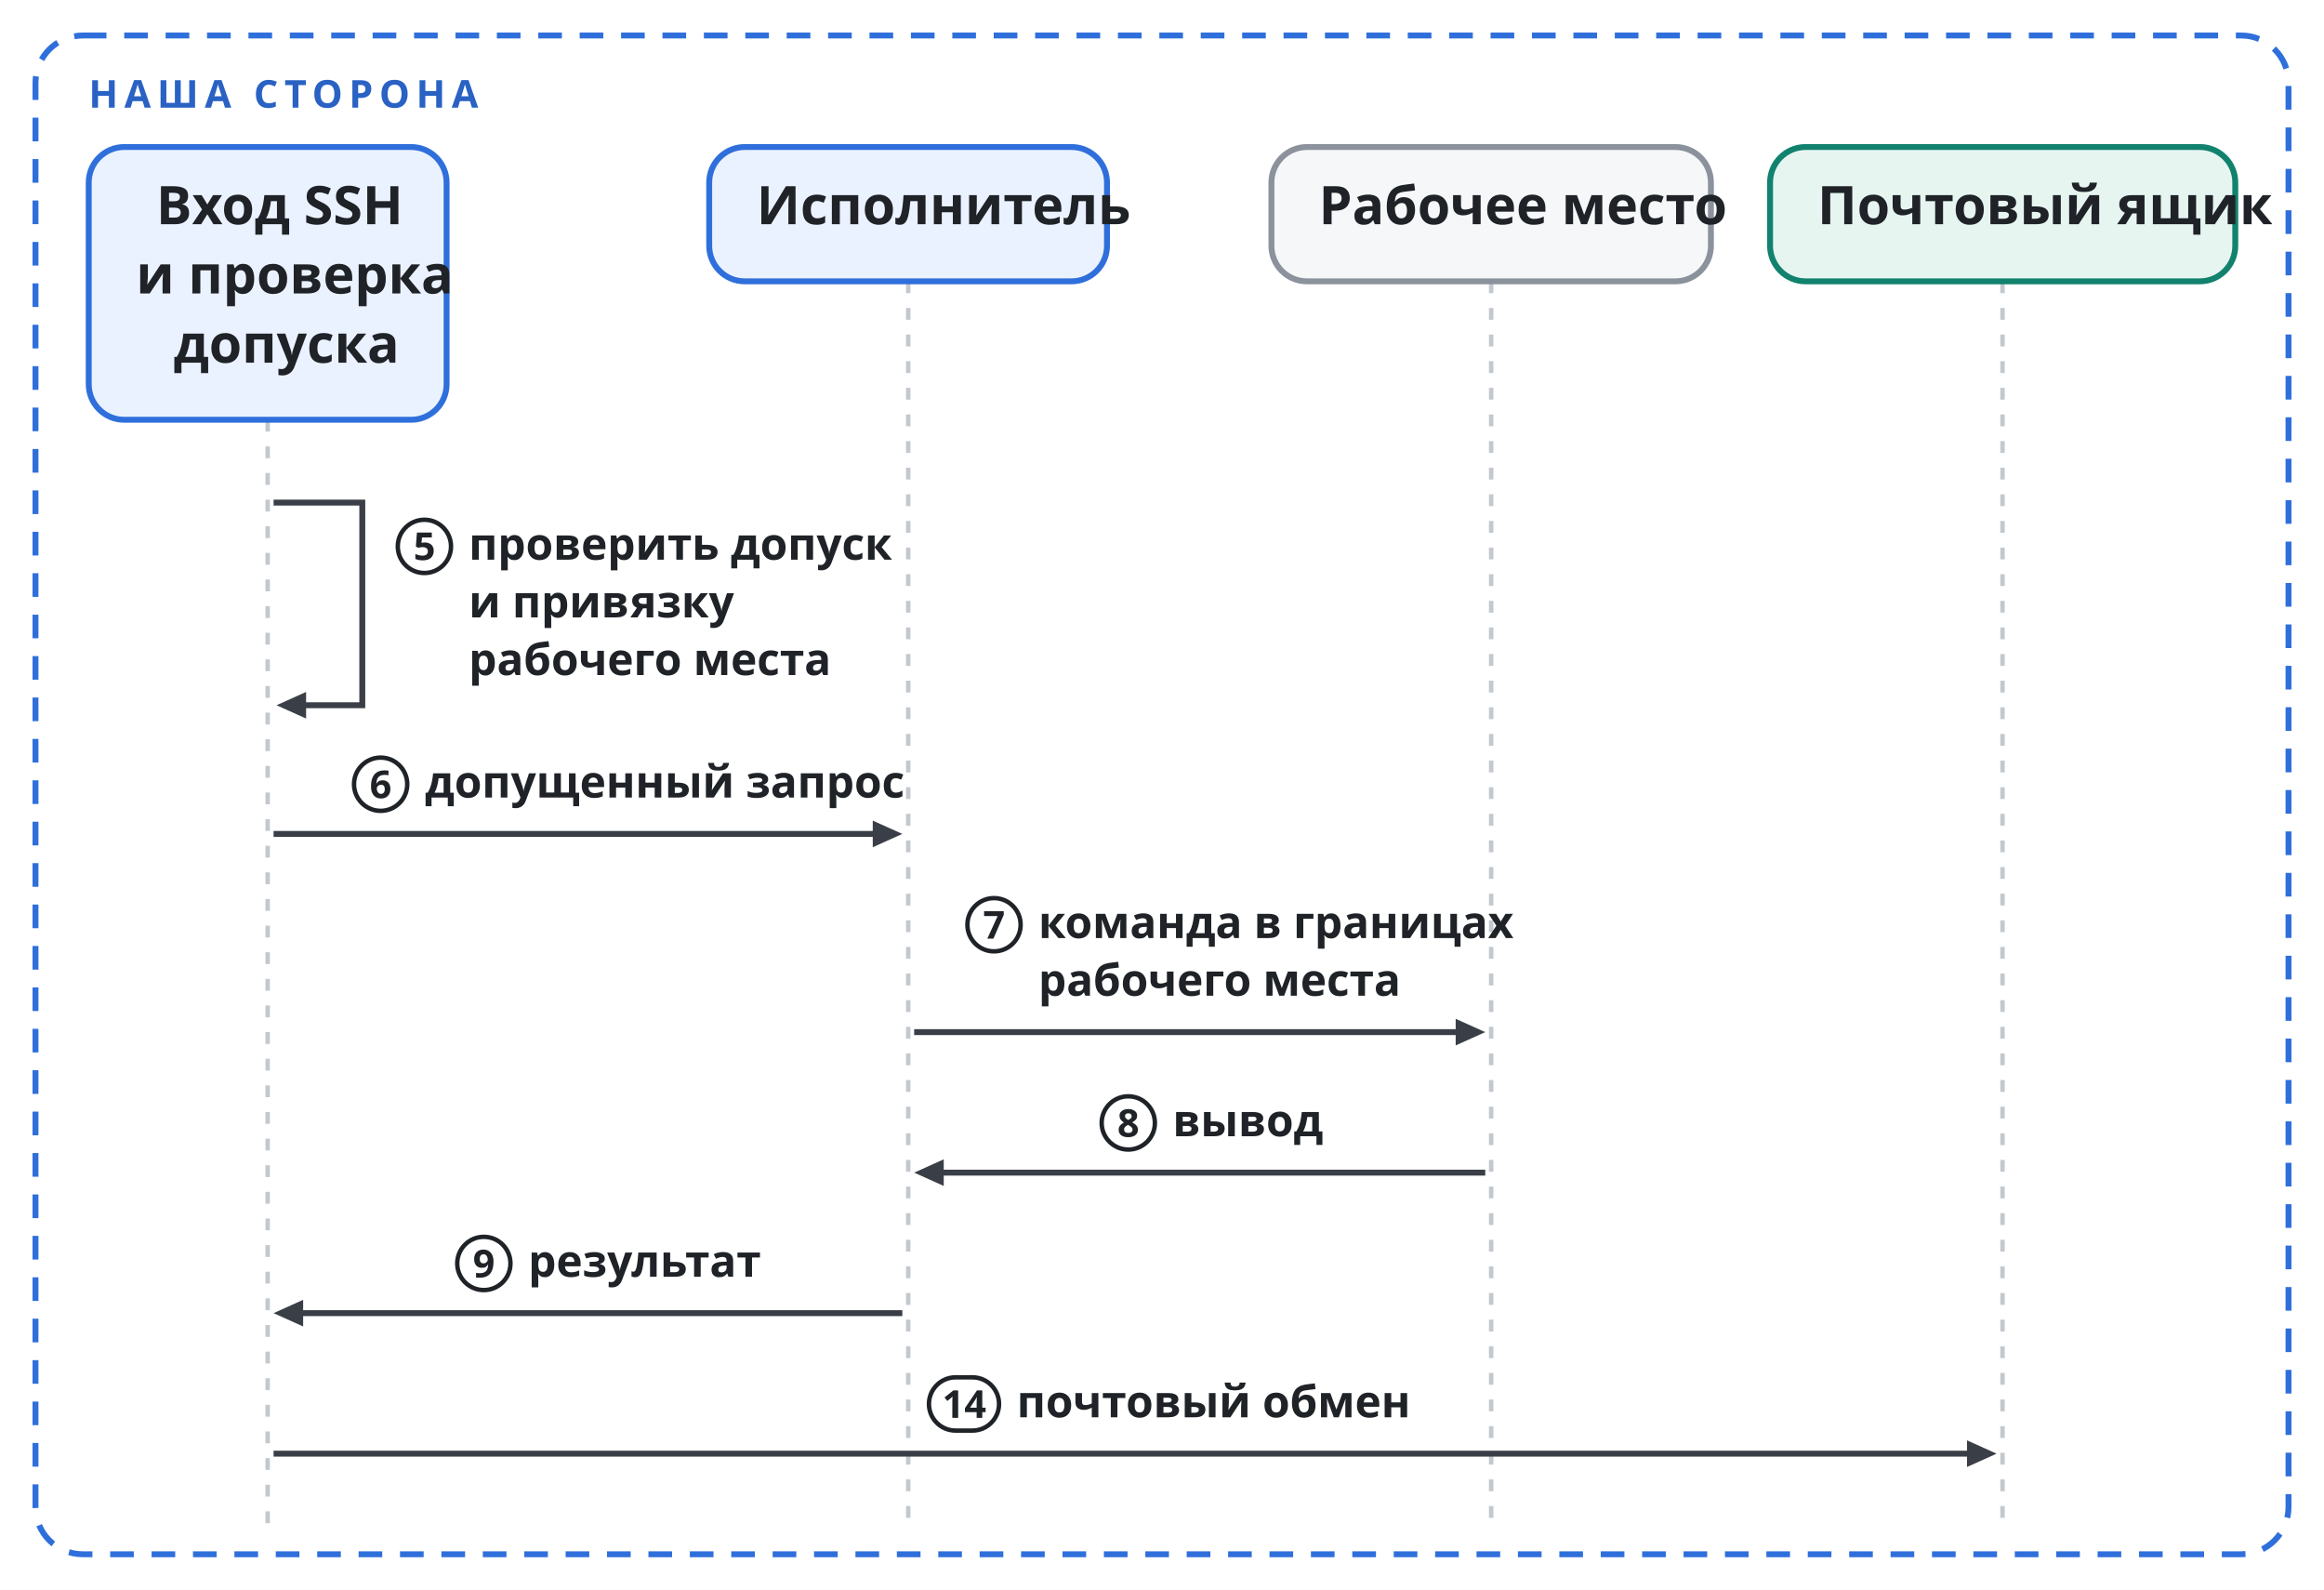
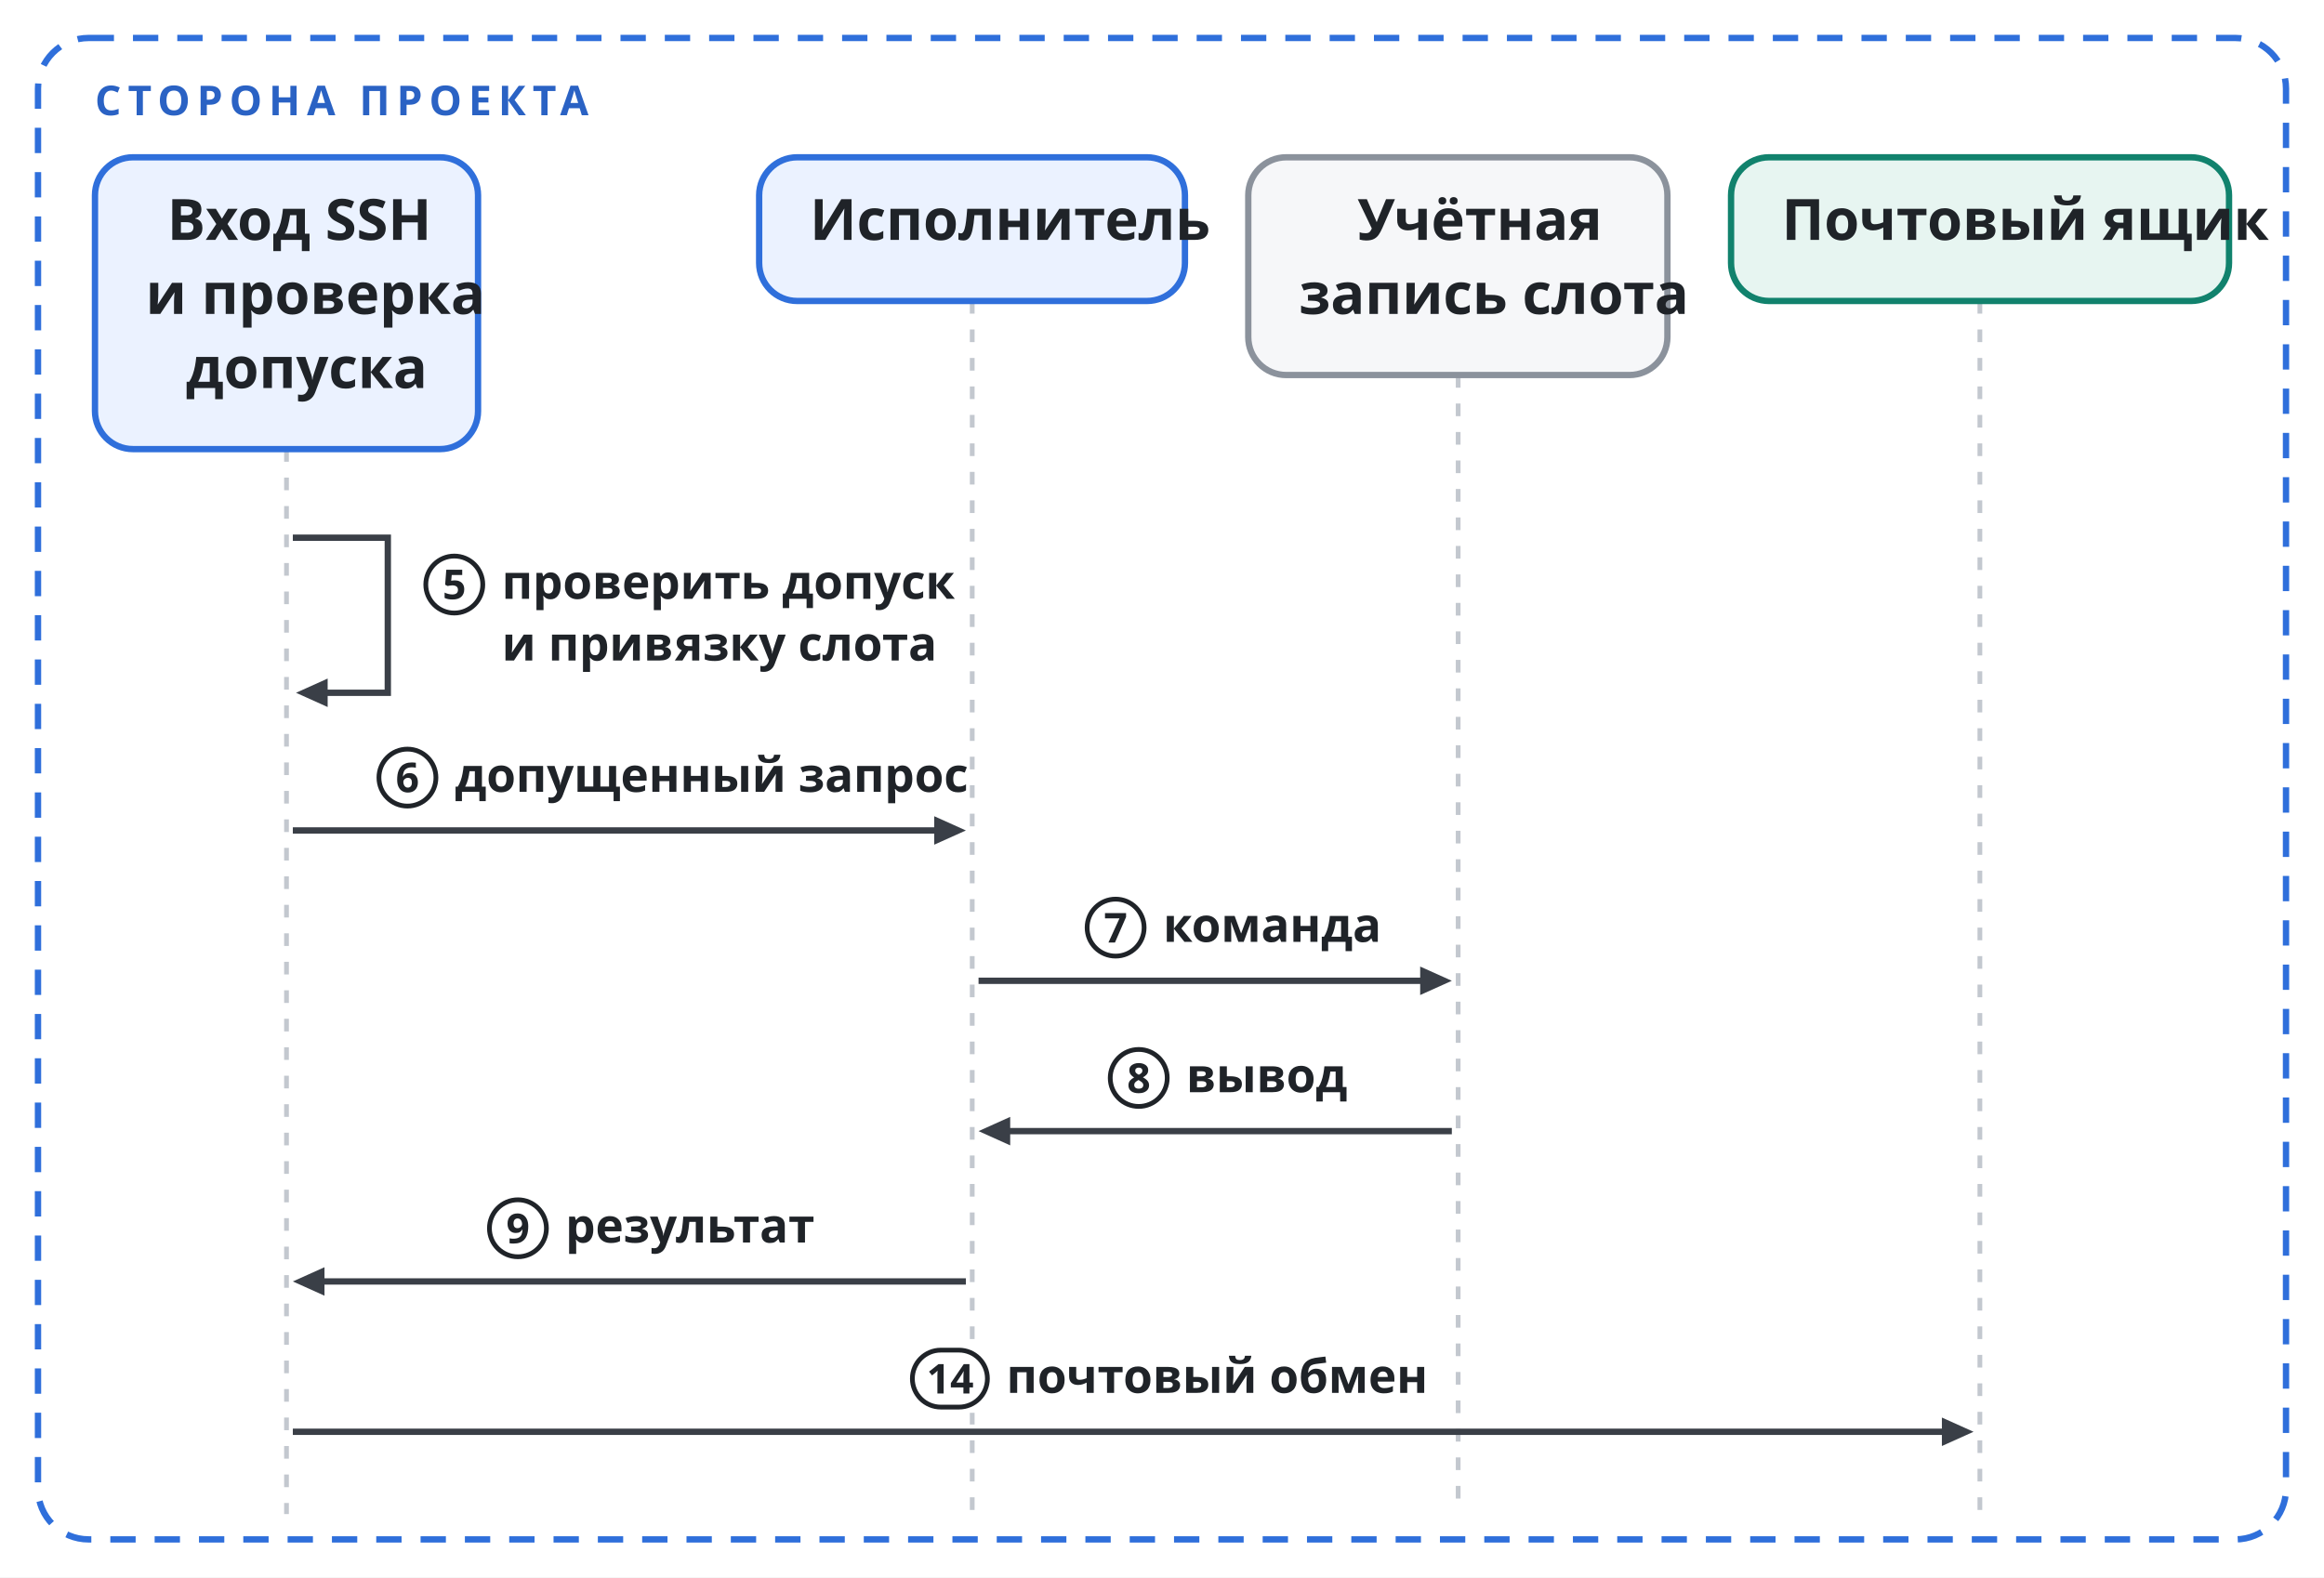
- <svg xmlns="http://www.w3.org/2000/svg" width="785.8" height="537.4" viewBox="0 0 785.8 537.4">
-   <rect width="785.8" height="537.4" fill="#ffffff" />
+ <svg xmlns="http://www.w3.org/2000/svg" width="734.1" height="498.4" viewBox="0 0 734.1 498.4">
+   <rect width="734.1" height="498.4" fill="#ffffff" />
  <g transform="translate(12 12)">
    <g transform="translate(78.5 0)">
-       <rect x="-78.5" y="0" width="761.8" height="513.4" rx="16" fill="none" stroke="#2f6fdb" stroke-width="2" stroke-dasharray="8 6" class="group" data-id="ours" />
-       <rect x="-66.5" y="10" width="129.4" height="18.9" fill="#ffffff" class="plate" />
+       <rect x="-78.5" y="0" width="710.1" height="474.4" rx="16" fill="none" stroke="#2f6fdb" stroke-width="2" stroke-dasharray="8 6" class="group" data-id="ours" />
+       <rect x="-66.5" y="10" width="154.8" height="18.9" fill="#ffffff" class="plate" />
      <text x="-60.5" y="24.4" font-size="13" fill="#2a62c4" letter-spacing="2.1">
-         <tspan font-family="PT Sans, sans-serif" font-weight="bold">НАША СТОРОНА</tspan>
+         <tspan font-family="PT Sans, sans-serif" font-weight="bold">СТОРОНА ПРОЕКТА</tspan>
      </text>
-       <line x1="0" y1="129.9" x2="0" y2="505.4" stroke="#c3c8cf" stroke-width="1.5" stroke-dasharray="4 5" />
-       <line x1="216.6" y1="83.1" x2="216.6" y2="505.4" stroke="#c3c8cf" stroke-width="1.5" stroke-dasharray="4 5" />
-       <line x1="413.7" y1="83.1" x2="413.7" y2="505.4" stroke="#c3c8cf" stroke-width="1.5" stroke-dasharray="4 5" />
-       <line x1="586.6" y1="83.1" x2="586.6" y2="505.4" stroke="#c3c8cf" stroke-width="1.5" stroke-dasharray="4 5" />
+       <line x1="0" y1="129.9" x2="0" y2="466.4" stroke="#c3c8cf" stroke-width="1.5" stroke-dasharray="4 5" />
+       <line x1="216.6" y1="83.1" x2="216.6" y2="466.4" stroke="#c3c8cf" stroke-width="1.5" stroke-dasharray="4 5" />
+       <line x1="370.1" y1="106.5" x2="370.1" y2="466.4" stroke="#c3c8cf" stroke-width="1.5" stroke-dasharray="4 5" />
+       <line x1="534.9" y1="83.1" x2="534.9" y2="466.4" stroke="#c3c8cf" stroke-width="1.5" stroke-dasharray="4 5" />
      <rect x="-60.5" y="37.7" width="121" height="92.2" rx="12" fill="#ebf2ff" stroke="#2f6fdb" stroke-width="2" class="box" data-id="ssh" />
      <text x="-37.7" y="63.8" font-size="18" fill="#1f2328">
        <tspan font-family="PT Sans, sans-serif" font-weight="bold">Вход SSH</tspan>
      </text>
      <text x="-44.5" y="87.2" font-size="18" fill="#1f2328">
        <tspan font-family="PT Sans, sans-serif" font-weight="bold">и проверка</tspan>
      </text>
      <text x="-31.8" y="110.6" font-size="18" fill="#1f2328">
        <tspan font-family="PT Sans, sans-serif" font-weight="bold">допуска</tspan>
      </text>
      <rect x="149.3" y="37.7" width="134.5" height="45.4" rx="12" fill="#ebf2ff" stroke="#2f6fdb" stroke-width="2" class="box" data-id="executor" />
      <text x="165.3" y="63.8" font-size="18" fill="#1f2328">
        <tspan font-family="PT Sans, sans-serif" font-weight="bold">Исполнитель</tspan>
      </text>
-       <rect x="339.4" y="37.7" width="148.6" height="45.4" rx="12" fill="#f6f7f9" stroke="#8b929c" stroke-width="2" class="box" data-id="workspace" />
-       <text x="355.4" y="63.8" font-size="18" fill="#1f2328">
-         <tspan font-family="PT Sans, sans-serif" font-weight="bold">Рабочее место</tspan>
+       <rect x="303.8" y="37.7" width="132.4" height="68.8" rx="12" fill="#f6f7f9" stroke="#8b929c" stroke-width="2" class="box" data-id="workspace" />
+       <text x="338.2" y="63.8" font-size="18" fill="#1f2328">
+         <tspan font-family="PT Sans, sans-serif" font-weight="bold">Учётная</tspan>
      </text>
-       <rect x="508" y="37.7" width="157.3" height="45.4" rx="12" fill="#e7f5f1" stroke="#11826d" stroke-width="2" class="box" data-id="mailbox" />
-       <text x="524" y="63.8" font-size="18" fill="#1f2328">
+       <text x="319.8" y="87.2" font-size="18" fill="#1f2328">
+         <tspan font-family="PT Sans, sans-serif" font-weight="bold">запись слота</tspan>
+       </text>
+       <rect x="456.3" y="37.7" width="157.3" height="45.4" rx="12" fill="#e7f5f1" stroke="#11826d" stroke-width="2" class="box" data-id="mailbox" />
+       <text x="472.3" y="63.8" font-size="18" fill="#1f2328">
        <tspan font-family="PT Sans, sans-serif" font-weight="bold">Почтовый ящик</tspan>
      </text>
-       <path d="M 2 157.9 L 32 157.9 L 32 226.4 L 9 226.4" fill="none" stroke="#3a3f47" stroke-width="2" class="edge" data-from="ssh" data-to="ssh" data-edge="m0" />
-       <polygon points="3,226.4 13,230.9 13,221.9" fill="#3a3f47" />
-       <rect x="40" y="161.9" width="150.6" height="60.5" fill="#ffffff" class="plate" />
+       <path d="M 2 157.9 L 32 157.9 L 32 206.9 L 9 206.9" fill="none" stroke="#3a3f47" stroke-width="2" class="edge" data-from="ssh" data-to="ssh" data-edge="m0" />
+       <polygon points="3,206.9 13,211.4 13,202.4" fill="#3a3f47" />
+       <rect x="40" y="161.9" width="150.6" height="41" fill="#ffffff" class="plate" />
      <g class="label" data-edge="m0">
        <circle cx="53" cy="172.7" r="9" fill="#ffffff" stroke="#1f2328" stroke-width="1.5" class="step" />
        <text x="49.3" y="177.3" font-size="13" fill="#1f2328">
          <tspan font-family="PT Sans, sans-serif" font-weight="bold">5</tspan>
        </text>
        <text x="68" y="177.2" font-size="15" fill="#1f2328">
          <tspan font-family="PT Sans, sans-serif" font-weight="bold">проверить допуск</tspan>
        </text>
        <text x="68" y="196.7" font-size="15" fill="#1f2328">
-           <tspan font-family="PT Sans, sans-serif" font-weight="bold">и привязку</tspan>
-         </text>
-         <text x="68" y="216.2" font-size="15" fill="#1f2328">
-           <tspan font-family="PT Sans, sans-serif" font-weight="bold">рабочего места</tspan>
+           <tspan font-family="PT Sans, sans-serif" font-weight="bold">и привязку слота</tspan>
        </text>
      </g>
-       <path d="M 2 269.9 L 208.6 269.9" fill="none" stroke="#3a3f47" stroke-width="2" class="edge" data-from="ssh" data-to="executor" data-edge="m1" />
-       <polygon points="214.6,269.9 204.6,265.4 204.6,274.4" fill="#3a3f47" />
-       <rect x="25.2" y="242.4" width="166.3" height="21.5" fill="#ffffff" class="plate" />
+       <path d="M 2 250.4 L 208.6 250.4" fill="none" stroke="#3a3f47" stroke-width="2" class="edge" data-from="ssh" data-to="executor" data-edge="m1" />
+       <polygon points="214.6,250.4 204.6,245.9 204.6,254.9" fill="#3a3f47" />
+       <rect x="25.2" y="222.9" width="166.3" height="21.5" fill="#ffffff" class="plate" />
      <g class="label" data-edge="m1">
-         <circle cx="38.2" cy="253.1" r="9" fill="#ffffff" stroke="#1f2328" stroke-width="1.5" class="step" />
-         <text x="34.5" y="257.8" font-size="13" fill="#1f2328">
+         <circle cx="38.2" cy="233.7" r="9" fill="#ffffff" stroke="#1f2328" stroke-width="1.5" class="step" />
+         <text x="34.5" y="238.3" font-size="13" fill="#1f2328">
          <tspan font-family="PT Sans, sans-serif" font-weight="bold">6</tspan>
        </text>
-         <text x="53.2" y="257.6" font-size="15" fill="#1f2328">
+         <text x="53.2" y="238.2" font-size="15" fill="#1f2328">
          <tspan font-family="PT Sans, sans-serif" font-weight="bold">допущенный запрос</tspan>
        </text>
      </g>
-       <path d="M 218.6 336.9 L 405.7 336.9" fill="none" stroke="#3a3f47" stroke-width="2" class="edge" data-from="executor" data-to="workspace" data-edge="m2" />
-       <polygon points="411.7,336.9 401.7,332.4 401.7,341.4" fill="#3a3f47" />
-       <rect x="232.6" y="289.9" width="165.1" height="41" fill="#ffffff" class="plate" />
+       <path d="M 218.6 297.9 L 362.1 297.9" fill="none" stroke="#3a3f47" stroke-width="2" class="edge" data-from="executor" data-to="workspace" data-edge="m2" />
+       <polygon points="368.1,297.9 358.1,293.4 358.1,302.4" fill="#3a3f47" />
+       <rect x="248.9" y="270.4" width="88.8" height="21.5" fill="#ffffff" class="plate" />
      <g class="label" data-edge="m2">
-         <circle cx="245.6" cy="300.6" r="9" fill="#ffffff" stroke="#1f2328" stroke-width="1.5" class="step" />
-         <text x="241.9" y="305.3" font-size="13" fill="#1f2328">
+         <circle cx="261.9" cy="281.1" r="9" fill="#ffffff" stroke="#1f2328" stroke-width="1.5" class="step" />
+         <text x="258.2" y="285.8" font-size="13" fill="#1f2328">
          <tspan font-family="PT Sans, sans-serif" font-weight="bold">7</tspan>
        </text>
-         <text x="260.6" y="305.1" font-size="15" fill="#1f2328">
-           <tspan font-family="PT Sans, sans-serif" font-weight="bold">команда в границах</tspan>
-         </text>
-         <text x="260.6" y="324.6" font-size="15" fill="#1f2328">
-           <tspan font-family="PT Sans, sans-serif" font-weight="bold">рабочего места</tspan>
+         <text x="276.9" y="285.6" font-size="15" fill="#1f2328">
+           <tspan font-family="PT Sans, sans-serif" font-weight="bold">команда</tspan>
        </text>
      </g>
-       <path d="M 411.7 384.4 L 224.6 384.4" fill="none" stroke="#3a3f47" stroke-width="2" class="edge" data-from="workspace" data-to="executor" data-edge="m3" />
-       <polygon points="218.6,384.4 228.6,388.9 228.6,379.9" fill="#3a3f47" />
-       <rect x="278" y="356.9" width="74.3" height="21.5" fill="#ffffff" class="plate" />
+       <path d="M 368.1 345.4 L 224.6 345.4" fill="none" stroke="#3a3f47" stroke-width="2" class="edge" data-from="workspace" data-to="executor" data-edge="m3" />
+       <polygon points="218.6,345.4 228.6,349.9 228.6,340.9" fill="#3a3f47" />
+       <rect x="256.2" y="317.9" width="74.3" height="21.5" fill="#ffffff" class="plate" />
      <g class="label" data-edge="m3">
-         <circle cx="291" cy="367.6" r="9" fill="#ffffff" stroke="#1f2328" stroke-width="1.5" class="step" />
-         <text x="287.3" y="372.3" font-size="13" fill="#1f2328">
+         <circle cx="269.2" cy="328.6" r="9" fill="#ffffff" stroke="#1f2328" stroke-width="1.5" class="step" />
+         <text x="265.5" y="333.3" font-size="13" fill="#1f2328">
          <tspan font-family="PT Sans, sans-serif" font-weight="bold">8</tspan>
        </text>
-         <text x="306" y="372.1" font-size="15" fill="#1f2328">
+         <text x="284.2" y="333.1" font-size="15" fill="#1f2328">
          <tspan font-family="PT Sans, sans-serif" font-weight="bold">вывод</tspan>
        </text>
      </g>
-       <path d="M 214.6 431.9 L 8 431.9" fill="none" stroke="#3a3f47" stroke-width="2" class="edge" data-from="executor" data-to="ssh" data-edge="m4" />
-       <polygon points="2,431.9 12,436.4 12,427.4" fill="#3a3f47" />
-       <rect x="60.1" y="404.4" width="96.4" height="21.5" fill="#ffffff" class="plate" />
+       <path d="M 214.6 392.9 L 8 392.9" fill="none" stroke="#3a3f47" stroke-width="2" class="edge" data-from="executor" data-to="ssh" data-edge="m4" />
+       <polygon points="2,392.9 12,397.4 12,388.4" fill="#3a3f47" />
+       <rect x="60.1" y="365.4" width="96.4" height="21.5" fill="#ffffff" class="plate" />
      <g class="label" data-edge="m4">
-         <circle cx="73.1" cy="415.1" r="9" fill="#ffffff" stroke="#1f2328" stroke-width="1.5" class="step" />
-         <text x="69.4" y="419.8" font-size="13" fill="#1f2328">
+         <circle cx="73.1" cy="376.1" r="9" fill="#ffffff" stroke="#1f2328" stroke-width="1.5" class="step" />
+         <text x="69.4" y="380.8" font-size="13" fill="#1f2328">
          <tspan font-family="PT Sans, sans-serif" font-weight="bold">9</tspan>
        </text>
-         <text x="88.1" y="419.6" font-size="15" fill="#1f2328">
+         <text x="88.1" y="380.6" font-size="15" fill="#1f2328">
          <tspan font-family="PT Sans, sans-serif" font-weight="bold">результат</tspan>
        </text>
      </g>
-       <path d="M 2 479.4 L 578.6 479.4" fill="none" stroke="#3a3f47" stroke-width="2" class="edge" data-from="ssh" data-to="mailbox" data-edge="m5" />
-       <polygon points="584.6,479.4 574.6,474.9 574.6,483.9" fill="#3a3f47" />
-       <rect x="219.6" y="451.9" width="147.5" height="21.5" fill="#ffffff" class="plate" />
+       <path d="M 2 440.4 L 526.9 440.4" fill="none" stroke="#3a3f47" stroke-width="2" class="edge" data-from="ssh" data-to="mailbox" data-edge="m5" />
+       <polygon points="532.9,440.4 522.9,435.9 522.9,444.9" fill="#3a3f47" />
+       <rect x="193.7" y="412.9" width="147.5" height="21.5" fill="#ffffff" class="plate" />
      <g class="label" data-edge="m5">
-         <rect x="223.6" y="453.6" width="23.7" height="18" rx="9" fill="#ffffff" stroke="#1f2328" stroke-width="1.5" class="step" />
-         <text x="228.1" y="467.3" font-size="13" fill="#1f2328">
+         <rect x="197.7" y="414.6" width="23.7" height="18" rx="9" fill="#ffffff" stroke="#1f2328" stroke-width="1.5" class="step" />
+         <text x="202.2" y="428.3" font-size="13" fill="#1f2328">
          <tspan font-family="PT Sans, sans-serif" font-weight="bold">14</tspan>
        </text>
-         <text x="253.3" y="467.1" font-size="15" fill="#1f2328">
+         <text x="227.4" y="428.1" font-size="15" fill="#1f2328">
          <tspan font-family="PT Sans, sans-serif" font-weight="bold">почтовый обмен</tspan>
        </text>
      </g>
    </g>
  </g>
</svg>
